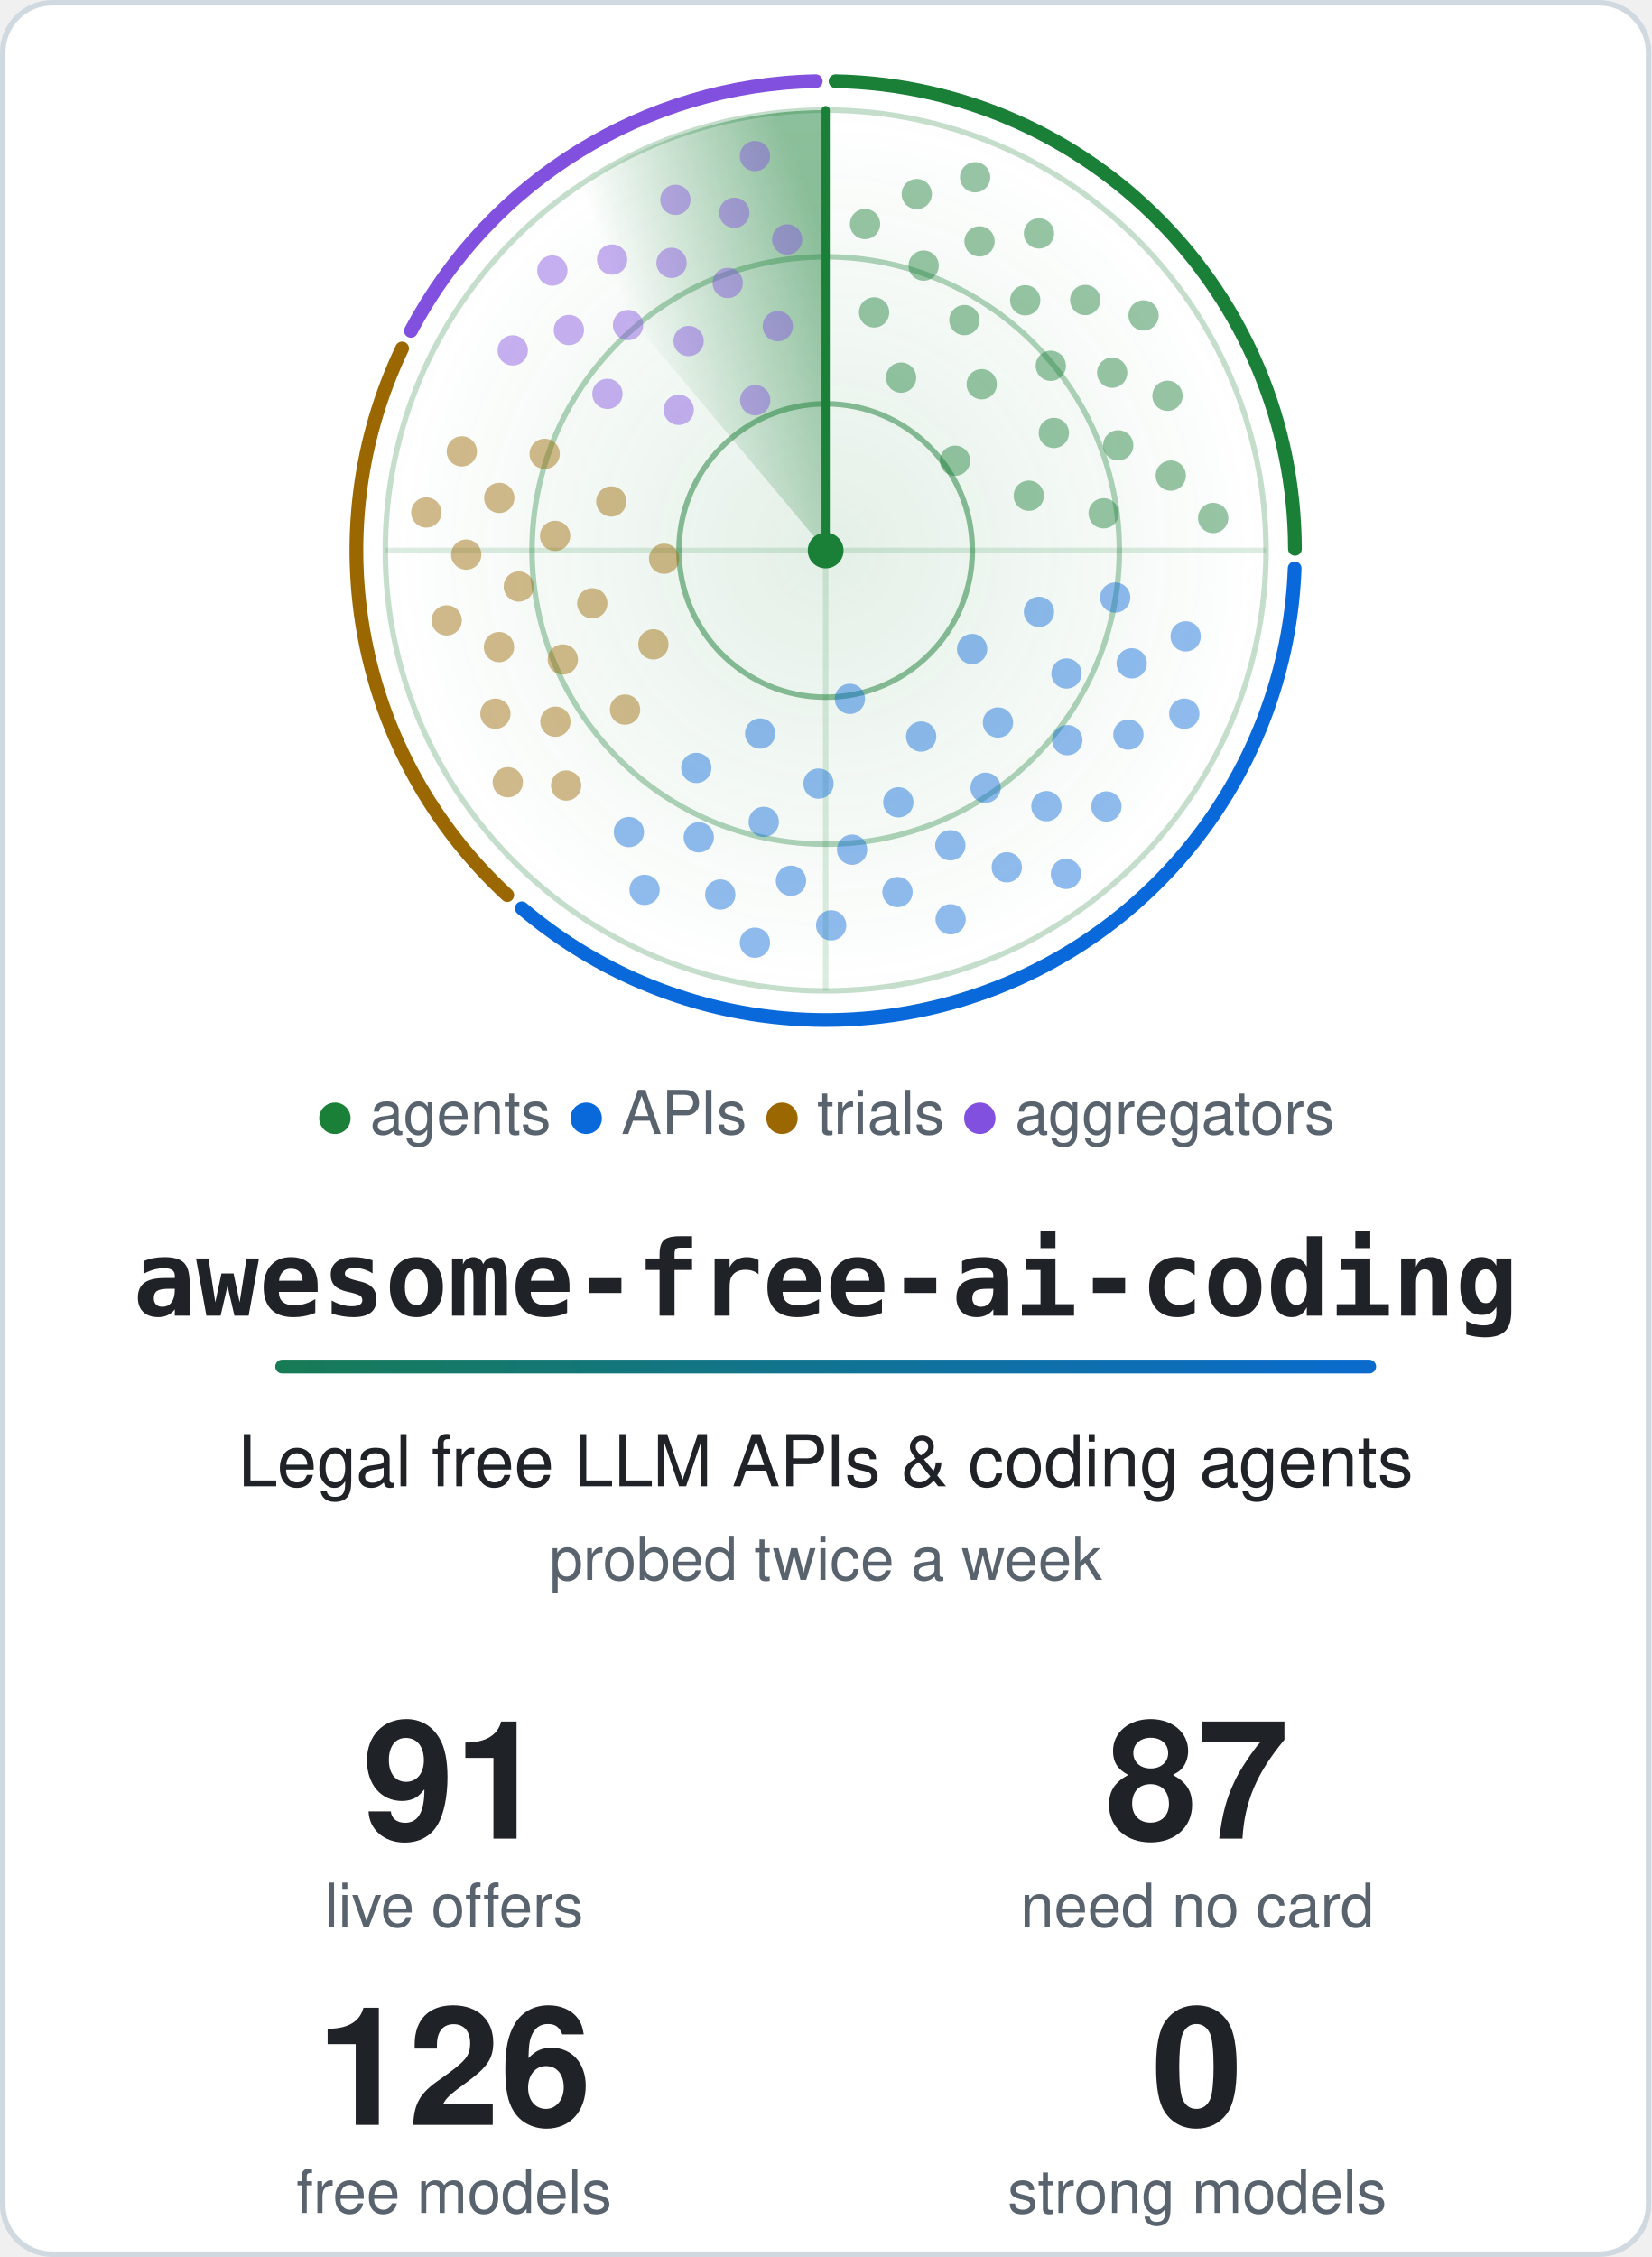
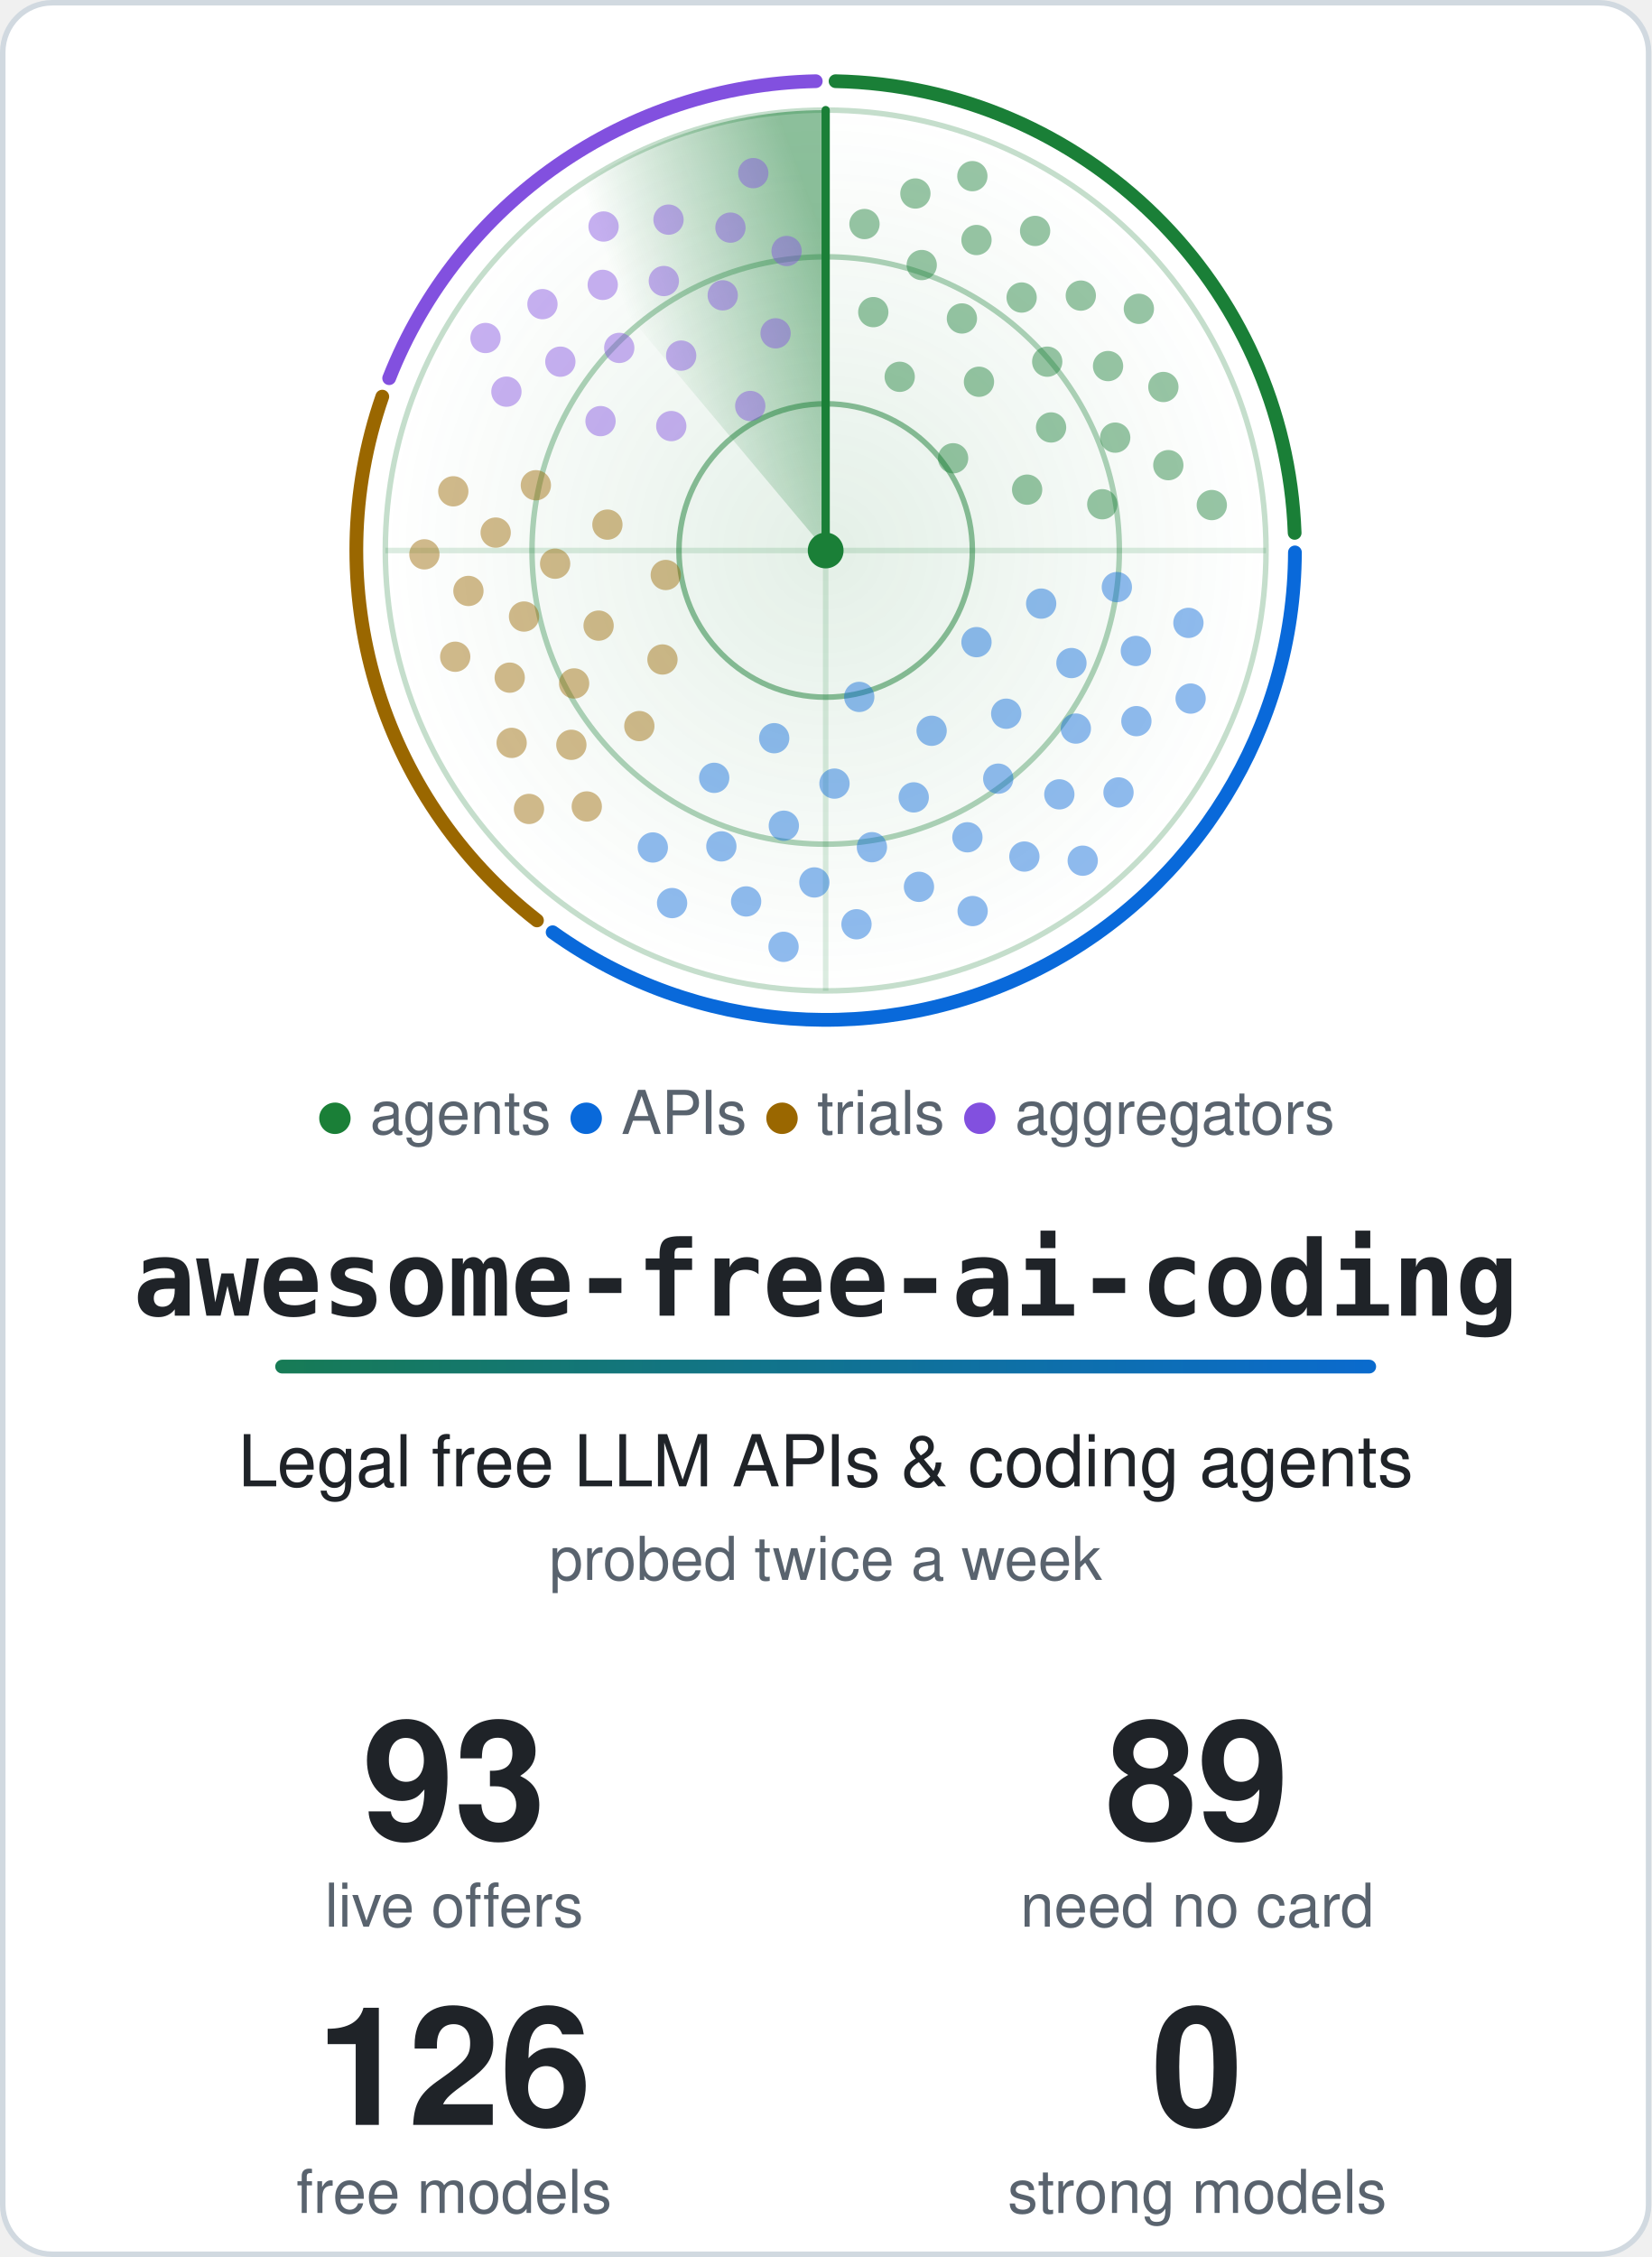
<svg xmlns="http://www.w3.org/2000/svg" width="600" height="820" viewBox="0 0 600 820" role="img" aria-labelledby="title">
  <style>.card{fill:#ffffff;stroke:#d1d9e0}.t{fill:#1f2328}.m{fill:#59636e}.ring{stroke:#1a7f37}.hub{fill:#1a7f37}.beam{stroke:#1a7f37}.s0,.s1,.g0,.g1{stop-color:#1a7f37}.a0{stop-color:#1a7f37}.a1{stop-color:#0969da}.dot.agents,.key.agents{fill:#1a7f37}.rim.agents{stroke:#1a7f37}.dot.apis,.key.apis{fill:#0969da}.rim.apis{stroke:#0969da}.dot.trials,.key.trials{fill:#9a6700}.rim.trials{stroke:#9a6700}.dot.aggregators,.key.aggregators{fill:#8250df}.rim.aggregators{stroke:#8250df}@media (prefers-color-scheme: dark) {.card{fill:#0d1117;stroke:#3d444d}.t{fill:#f0f6fc}.m{fill:#9198a1}.ring{stroke:#3fb950}.hub{fill:#3fb950}.beam{stroke:#3fb950}.s0,.s1,.g0,.g1{stop-color:#3fb950}.a0{stop-color:#3fb950}.a1{stop-color:#4493f8}.dot.agents,.key.agents{fill:#3fb950}.rim.agents{stroke:#3fb950}.dot.apis,.key.apis{fill:#4493f8}.rim.apis{stroke:#4493f8}.dot.trials,.key.trials{fill:#d29922}.rim.trials{stroke:#d29922}.dot.aggregators,.key.aggregators{fill:#ab7df8}.rim.aggregators{stroke:#ab7df8}}.rim{fill:none}.s0{stop-opacity:.5}.s1,.g1{stop-opacity:0}.g0{stop-opacity:.12}.dot{opacity:.45;animation:ping 6s linear infinite}@keyframes ping{0%,4%{opacity:1}55%,100%{opacity:.45}}.turning{animation:turn 6s linear infinite}@keyframes turn{to{transform:rotate(360deg)}}@media (prefers-reduced-motion: reduce) {.dot { animation: none; opacity: 1 } .turning { animation: none }}</style>
  <defs>
    <linearGradient id="accent" gradientUnits="userSpaceOnUse" x1="0" y1="0" x2="540" y2="0">
      <stop class="a0" offset="0" />
      <stop class="a1" offset="1" />
    </linearGradient>
  </defs>
  <rect class="card" x="1" y="1" width="598" height="818" rx="18" stroke-width="2" />
  <defs>
    <radialGradient id="glow">
      <stop class="g0" offset="0" />
      <stop class="g1" offset="1" />
    </radialGradient>
  </defs>
  <circle cx="300.0" cy="200.0" r="160.0" fill="url(#glow)" />
  <circle class="ring" cx="300.0" cy="200.0" r="53.3" fill="none" stroke-width="2" stroke-opacity=".5" />
  <circle class="ring" cx="300.0" cy="200.0" r="106.7" fill="none" stroke-width="2" stroke-opacity=".35" />
  <circle class="ring" cx="300.0" cy="200.0" r="160.0" fill="none" stroke-width="2" stroke-opacity=".25" />
  <path class="ring" d="M140.0 200.0H460.0M300.0 40.0V360.0" stroke-width="2" stroke-opacity=".15" />
-   <path class="rim agents" d="M303.6 29.5A170.5 170.5 0 0 1 470.5 199.4" stroke-width="5" stroke-linecap="round" />
-   <path class="rim apis" d="M470.4 206.5A170.5 170.5 0 0 1 189.6 330.0" stroke-width="5" stroke-linecap="round" />
-   <path class="rim trials" d="M184.3 325.2A170.5 170.5 0 0 1 146.1 126.6" stroke-width="5" stroke-linecap="round" />
-   <path class="rim aggregators" d="M149.3 120.2A170.5 170.5 0 0 1 296.4 29.5" stroke-width="5" stroke-linecap="round" />
+   <path class="rim agents" d="M303.6 29.5A170.5 170.5 0 0 1 470.4 193.6" stroke-width="5" stroke-linecap="round" />
+   <path class="rim apis" d="M470.5 200.7A170.5 170.5 0 0 1 200.8 338.7" stroke-width="5" stroke-linecap="round" />
+   <path class="rim trials" d="M195.1 334.4A170.5 170.5 0 0 1 138.9 144.1" stroke-width="5" stroke-linecap="round" />
+   <path class="rim aggregators" d="M141.4 137.4A170.5 170.5 0 0 1 296.4 29.5" stroke-width="5" stroke-linecap="round" />
  <defs>
    <linearGradient id="sweep" gradientUnits="userSpaceOnUse" x1="300.0" y1="88.0" x2="228.0" y2="114.2">
      <stop class="s0" offset="0" />
      <stop class="s1" offset="1" />
    </linearGradient>
  </defs>
  <g class="turning" style="transform-origin:300.0px 200.0px">
    <path fill="url(#sweep)" d="M300.0 200.0L197.2 77.4A160.0 160.0 0 0 1 300.0 40.0Z" />
    <line class="beam" x1="300.0" y1="200.0" x2="300.0" y2="40.0" stroke-width="3" stroke-linecap="round" />
  </g>
-   <circle class="dot agents" cx="347.0" cy="167.4" r="5.5" style="animation-delay:0.92s" />
-   <circle class="dot agents" cx="327.4" cy="137.2" r="5.5" style="animation-delay:0.39s" />
-   <circle class="dot agents" cx="373.8" cy="180.1" r="5.5" style="animation-delay:1.25s" />
-   <circle class="dot agents" cx="356.7" cy="139.6" r="5.5" style="animation-delay:0.72s" />
-   <circle class="dot agents" cx="317.6" cy="113.5" r="5.5" style="animation-delay:0.19s" />
-   <circle class="dot agents" cx="382.9" cy="157.3" r="5.5" style="animation-delay:1.05s" />
-   <circle class="dot agents" cx="350.4" cy="116.3" r="5.5" style="animation-delay:0.52s" />
-   <circle class="dot agents" cx="401.0" cy="186.5" r="5.5" style="animation-delay:1.37s" />
-   <circle class="dot agents" cx="381.8" cy="132.9" r="5.5" style="animation-delay:0.84s" />
-   <circle class="dot agents" cx="335.6" cy="96.5" r="5.5" style="animation-delay:0.32s" />
-   <circle class="dot agents" cx="406.3" cy="161.8" r="5.5" style="animation-delay:1.17s" />
-   <circle class="dot agents" cx="372.5" cy="109.1" r="5.5" style="animation-delay:0.64s" />
-   <circle class="dot agents" cx="314.3" cy="81.4" r="5.5" style="animation-delay:0.11s" />
-   <circle class="dot agents" cx="404.1" cy="135.4" r="5.5" style="animation-delay:0.97s" />
-   <circle class="dot agents" cx="355.9" cy="87.7" r="5.5" style="animation-delay:0.44s" />
-   <circle class="dot agents" cx="425.4" cy="172.8" r="5.5" style="animation-delay:1.30s" />
-   <circle class="dot agents" cx="394.3" cy="109.0" r="5.5" style="animation-delay:0.77s" />
-   <circle class="dot agents" cx="333.1" cy="70.5" r="5.5" style="animation-delay:0.24s" />
-   <circle class="dot agents" cx="424.2" cy="143.8" r="5.5" style="animation-delay:1.09s" />
-   <circle class="dot agents" cx="377.5" cy="84.8" r="5.5" style="animation-delay:0.57s" />
-   <circle class="dot agents" cx="440.8" cy="188.2" r="5.5" style="animation-delay:1.42s" />
-   <circle class="dot agents" cx="415.5" cy="114.6" r="5.5" style="animation-delay:0.89s" />
-   <circle class="dot agents" cx="354.3" cy="64.4" r="5.5" style="animation-delay:0.36s" />
-   <circle class="dot apis" cx="308.8" cy="253.9" r="5.5" style="animation-delay:2.85s" />
-   <circle class="dot apis" cx="353.2" cy="235.8" r="5.5" style="animation-delay:2.07s" />
-   <circle class="dot apis" cx="276.2" cy="266.5" r="5.5" style="animation-delay:3.33s" />
-   <circle class="dot apis" cx="334.7" cy="267.6" r="5.5" style="animation-delay:2.55s" />
-   <circle class="dot apis" cx="377.5" cy="222.3" r="5.5" style="animation-delay:1.77s" />
-   <circle class="dot apis" cx="297.4" cy="284.7" r="5.5" style="animation-delay:3.03s" />
-   <circle class="dot apis" cx="362.6" cy="262.5" r="5.5" style="animation-delay:2.25s" />
-   <circle class="dot apis" cx="253.0" cy="279.0" r="5.5" style="animation-delay:3.51s" />
-   <circle class="dot apis" cx="326.4" cy="291.5" r="5.5" style="animation-delay:2.73s" />
-   <circle class="dot apis" cx="387.5" cy="244.7" r="5.5" style="animation-delay:1.95s" />
-   <circle class="dot apis" cx="277.5" cy="298.6" r="5.5" style="animation-delay:3.21s" />
-   <circle class="dot apis" cx="358.1" cy="286.2" r="5.5" style="animation-delay:2.43s" />
-   <circle class="dot apis" cx="405.2" cy="217.1" r="5.5" style="animation-delay:1.65s" />
-   <circle class="dot apis" cx="309.6" cy="308.7" r="5.5" style="animation-delay:2.92s" />
-   <circle class="dot apis" cx="387.8" cy="268.9" r="5.5" style="animation-delay:2.14s" />
-   <circle class="dot apis" cx="253.9" cy="304.2" r="5.5" style="animation-delay:3.40s" />
-   <circle class="dot apis" cx="345.3" cy="307.1" r="5.5" style="animation-delay:2.62s" />
-   <circle class="dot apis" cx="411.2" cy="241.0" r="5.5" style="animation-delay:1.84s" />
-   <circle class="dot apis" cx="287.4" cy="320.0" r="5.5" style="animation-delay:3.10s" />
-   <circle class="dot apis" cx="380.2" cy="292.9" r="5.5" style="animation-delay:2.32s" />
-   <circle class="dot apis" cx="228.5" cy="302.3" r="5.5" style="animation-delay:3.58s" />
-   <circle class="dot apis" cx="326.1" cy="324.1" r="5.5" style="animation-delay:2.80s" />
-   <circle class="dot apis" cx="410.0" cy="266.9" r="5.5" style="animation-delay:2.02s" />
-   <circle class="dot apis" cx="261.7" cy="325.0" r="5.5" style="animation-delay:3.28s" />
-   <circle class="dot apis" cx="365.8" cy="315.1" r="5.5" style="animation-delay:2.50s" />
-   <circle class="dot apis" cx="430.8" cy="231.2" r="5.5" style="animation-delay:1.72s" />
-   <circle class="dot apis" cx="302.0" cy="336.2" r="5.5" style="animation-delay:2.99s" />
-   <circle class="dot apis" cx="402.0" cy="293.0" r="5.5" style="animation-delay:2.21s" />
-   <circle class="dot apis" cx="234.2" cy="323.3" r="5.5" style="animation-delay:3.47s" />
-   <circle class="dot apis" cx="345.4" cy="334.0" r="5.5" style="animation-delay:2.69s" />
-   <circle class="dot apis" cx="430.3" cy="259.3" r="5.5" style="animation-delay:1.91s" />
-   <circle class="dot apis" cx="274.3" cy="342.5" r="5.5" style="animation-delay:3.17s" />
-   <circle class="dot apis" cx="387.3" cy="317.5" r="5.5" style="animation-delay:2.39s" />
-   <circle class="dot trials" cx="241.3" cy="203.0" r="5.5" style="animation-delay:4.45s" />
-   <circle class="dot trials" cx="237.4" cy="234.1" r="5.5" style="animation-delay:4.02s" />
-   <circle class="dot trials" cx="222.1" cy="182.2" r="5.5" style="animation-delay:4.72s" />
-   <circle class="dot trials" cx="215.2" cy="219.2" r="5.5" style="animation-delay:4.29s" />
-   <circle class="dot trials" cx="227.1" cy="257.8" r="5.5" style="animation-delay:3.86s" />
-   <circle class="dot trials" cx="201.7" cy="194.7" r="5.5" style="animation-delay:4.55s" />
-   <circle class="dot trials" cx="204.5" cy="239.6" r="5.5" style="animation-delay:4.12s" />
-   <circle class="dot trials" cx="197.9" cy="164.9" r="5.5" style="animation-delay:4.82s" />
-   <circle class="dot trials" cx="188.5" cy="213.1" r="5.5" style="animation-delay:4.39s" />
-   <circle class="dot trials" cx="201.8" cy="262.2" r="5.5" style="animation-delay:3.96s" />
-   <circle class="dot trials" cx="181.4" cy="180.9" r="5.5" style="animation-delay:4.65s" />
-   <circle class="dot trials" cx="181.3" cy="235.1" r="5.5" style="animation-delay:4.23s" />
-   <circle class="dot trials" cx="205.7" cy="285.4" r="5.5" style="animation-delay:3.80s" />
-   <circle class="dot trials" cx="169.4" cy="201.5" r="5.5" style="animation-delay:4.49s" />
-   <circle class="dot trials" cx="180.0" cy="259.3" r="5.5" style="animation-delay:4.06s" />
-   <circle class="dot trials" cx="167.8" cy="164.0" r="5.5" style="animation-delay:4.75s" />
-   <circle class="dot trials" cx="162.3" cy="225.4" r="5.5" style="animation-delay:4.33s" />
-   <circle class="dot trials" cx="184.5" cy="284.2" r="5.5" style="animation-delay:3.90s" />
-   <circle class="dot trials" cx="154.9" cy="186.2" r="5.5" style="animation-delay:4.59s" />
-   <circle class="dot aggregators" cx="274.4" cy="145.4" r="5.5" style="animation-delay:5.58s" />
-   <circle class="dot aggregators" cx="246.6" cy="148.9" r="5.5" style="animation-delay:5.23s" />
-   <circle class="dot aggregators" cx="282.6" cy="118.5" r="5.5" style="animation-delay:5.80s" />
-   <circle class="dot aggregators" cx="250.2" cy="123.9" r="5.5" style="animation-delay:5.45s" />
-   <circle class="dot aggregators" cx="220.7" cy="143.1" r="5.5" style="animation-delay:5.09s" />
-   <circle class="dot aggregators" cx="264.4" cy="102.8" r="5.5" style="animation-delay:5.66s" />
-   <circle class="dot aggregators" cx="228.2" cy="118.1" r="5.5" style="animation-delay:5.31s" />
-   <circle class="dot aggregators" cx="286.0" cy="87.0" r="5.5" style="animation-delay:5.88s" />
-   <circle class="dot aggregators" cx="244.0" cy="95.5" r="5.5" style="animation-delay:5.53s" />
-   <circle class="dot aggregators" cx="206.7" cy="119.9" r="5.5" style="animation-delay:5.18s" />
-   <circle class="dot aggregators" cx="266.8" cy="77.3" r="5.5" style="animation-delay:5.75s" />
-   <circle class="dot aggregators" cx="222.4" cy="94.3" r="5.5" style="animation-delay:5.40s" />
-   <circle class="dot aggregators" cx="186.3" cy="127.3" r="5.5" style="animation-delay:5.04s" />
-   <circle class="dot aggregators" cx="245.4" cy="72.6" r="5.5" style="animation-delay:5.61s" />
-   <circle class="dot aggregators" cx="200.7" cy="98.3" r="5.5" style="animation-delay:5.26s" />
-   <circle class="dot aggregators" cx="274.3" cy="56.7" r="5.5" style="animation-delay:5.83s" />
+   <circle class="dot agents" cx="346.3" cy="166.5" r="5.5" style="animation-delay:0.90s" />
+   <circle class="dot agents" cx="326.9" cy="136.9" r="5.5" style="animation-delay:0.39s" />
+   <circle class="dot agents" cx="373.2" cy="177.9" r="5.5" style="animation-delay:1.22s" />
+   <circle class="dot agents" cx="355.7" cy="138.7" r="5.5" style="animation-delay:0.70s" />
+   <circle class="dot agents" cx="317.3" cy="113.4" r="5.5" style="animation-delay:0.19s" />
+   <circle class="dot agents" cx="381.9" cy="155.3" r="5.5" style="animation-delay:1.02s" />
+   <circle class="dot agents" cx="349.5" cy="115.7" r="5.5" style="animation-delay:0.51s" />
+   <circle class="dot agents" cx="400.5" cy="183.2" r="5.5" style="animation-delay:1.34s" />
+   <circle class="dot agents" cx="380.5" cy="131.4" r="5.5" style="animation-delay:0.83s" />
+   <circle class="dot agents" cx="334.9" cy="96.3" r="5.5" style="animation-delay:0.31s" />
+   <circle class="dot agents" cx="405.2" cy="159.0" r="5.5" style="animation-delay:1.14s" />
+   <circle class="dot agents" cx="371.2" cy="108.1" r="5.5" style="animation-delay:0.63s" />
+   <circle class="dot agents" cx="314.1" cy="81.4" r="5.5" style="animation-delay:0.11s" />
+   <circle class="dot agents" cx="402.6" cy="133.0" r="5.5" style="animation-delay:0.95s" />
+   <circle class="dot agents" cx="354.8" cy="87.2" r="5.5" style="animation-delay:0.43s" />
+   <circle class="dot agents" cx="424.5" cy="169.0" r="5.5" style="animation-delay:1.27s" />
+   <circle class="dot agents" cx="392.7" cy="107.4" r="5.5" style="animation-delay:0.75s" />
+   <circle class="dot agents" cx="332.6" cy="70.3" r="5.5" style="animation-delay:0.23s" />
+   <circle class="dot agents" cx="422.7" cy="140.6" r="5.5" style="animation-delay:1.07s" />
+   <circle class="dot agents" cx="376.1" cy="83.9" r="5.5" style="animation-delay:0.55s" />
+   <circle class="dot agents" cx="440.3" cy="183.5" r="5.5" style="animation-delay:1.39s" />
+   <circle class="dot agents" cx="413.8" cy="112.2" r="5.5" style="animation-delay:0.87s" />
+   <circle class="dot agents" cx="353.3" cy="64.0" r="5.5" style="animation-delay:0.36s" />
+   <circle class="dot apis" cx="312.2" cy="253.2" r="5.5" style="animation-delay:2.78s" />
+   <circle class="dot apis" cx="354.8" cy="233.3" r="5.5" style="animation-delay:2.02s" />
+   <circle class="dot apis" cx="281.3" cy="268.2" r="5.5" style="animation-delay:3.26s" />
+   <circle class="dot apis" cx="338.5" cy="265.5" r="5.5" style="animation-delay:2.49s" />
+   <circle class="dot apis" cx="378.3" cy="219.3" r="5.5" style="animation-delay:1.73s" />
+   <circle class="dot apis" cx="303.2" cy="284.7" r="5.5" style="animation-delay:2.96s" />
+   <circle class="dot apis" cx="365.6" cy="259.3" r="5.5" style="animation-delay:2.20s" />
+   <circle class="dot apis" cx="259.5" cy="282.6" r="5.5" style="animation-delay:3.44s" />
+   <circle class="dot apis" cx="332.0" cy="289.7" r="5.5" style="animation-delay:2.67s" />
+   <circle class="dot apis" cx="389.3" cy="240.9" r="5.5" style="animation-delay:1.91s" />
+   <circle class="dot apis" cx="284.8" cy="300.0" r="5.5" style="animation-delay:3.14s" />
+   <circle class="dot apis" cx="362.7" cy="282.9" r="5.5" style="animation-delay:2.38s" />
+   <circle class="dot apis" cx="405.8" cy="213.3" r="5.5" style="animation-delay:1.62s" />
+   <circle class="dot apis" cx="316.8" cy="307.8" r="5.5" style="animation-delay:2.85s" />
+   <circle class="dot apis" cx="390.9" cy="264.7" r="5.5" style="animation-delay:2.09s" />
+   <circle class="dot apis" cx="262.1" cy="307.5" r="5.5" style="animation-delay:3.32s" />
+   <circle class="dot apis" cx="351.5" cy="304.2" r="5.5" style="animation-delay:2.56s" />
+   <circle class="dot apis" cx="412.7" cy="236.5" r="5.5" style="animation-delay:1.80s" />
+   <circle class="dot apis" cx="295.9" cy="320.6" r="5.5" style="animation-delay:3.03s" />
+   <circle class="dot apis" cx="384.9" cy="288.6" r="5.5" style="animation-delay:2.27s" />
+   <circle class="dot apis" cx="237.2" cy="307.9" r="5.5" style="animation-delay:3.50s" />
+   <circle class="dot apis" cx="333.9" cy="322.2" r="5.5" style="animation-delay:2.74s" />
+   <circle class="dot apis" cx="412.9" cy="262.0" r="5.5" style="animation-delay:1.98s" />
+   <circle class="dot apis" cx="271.1" cy="327.5" r="5.5" style="animation-delay:3.21s" />
+   <circle class="dot apis" cx="372.2" cy="311.2" r="5.5" style="animation-delay:2.45s" />
+   <circle class="dot apis" cx="431.8" cy="226.3" r="5.5" style="animation-delay:1.69s" />
+   <circle class="dot apis" cx="311.2" cy="335.8" r="5.5" style="animation-delay:2.92s" />
+   <circle class="dot apis" cx="406.4" cy="287.9" r="5.5" style="animation-delay:2.16s" />
+   <circle class="dot apis" cx="244.2" cy="328.1" r="5.5" style="animation-delay:3.39s" />
+   <circle class="dot apis" cx="353.4" cy="331.0" r="5.5" style="animation-delay:2.63s" />
+   <circle class="dot apis" cx="432.6" cy="253.8" r="5.5" style="animation-delay:1.87s" />
+   <circle class="dot apis" cx="284.7" cy="344.0" r="5.5" style="animation-delay:3.10s" />
+   <circle class="dot apis" cx="393.4" cy="312.7" r="5.5" style="animation-delay:2.34s" />
+   <circle class="dot trials" cx="241.9" cy="208.9" r="5.5" style="animation-delay:4.35s" />
+   <circle class="dot trials" cx="240.7" cy="239.6" r="5.5" style="animation-delay:3.94s" />
+   <circle class="dot trials" cx="220.7" cy="190.6" r="5.5" style="animation-delay:4.61s" />
+   <circle class="dot trials" cx="217.5" cy="227.3" r="5.5" style="animation-delay:4.20s" />
+   <circle class="dot trials" cx="232.3" cy="263.8" r="5.5" style="animation-delay:3.78s" />
+   <circle class="dot trials" cx="201.7" cy="204.8" r="5.5" style="animation-delay:4.45s" />
+   <circle class="dot trials" cx="208.6" cy="248.3" r="5.5" style="animation-delay:4.04s" />
+   <circle class="dot trials" cx="194.7" cy="176.3" r="5.5" style="animation-delay:4.71s" />
+   <circle class="dot trials" cx="190.4" cy="224.0" r="5.5" style="animation-delay:4.29s" />
+   <circle class="dot trials" cx="207.6" cy="270.6" r="5.5" style="animation-delay:3.88s" />
+   <circle class="dot trials" cx="180.1" cy="193.5" r="5.5" style="animation-delay:4.55s" />
+   <circle class="dot trials" cx="185.2" cy="246.2" r="5.5" style="animation-delay:4.13s" />
+   <circle class="dot trials" cx="213.2" cy="293.0" r="5.5" style="animation-delay:3.72s" />
+   <circle class="dot trials" cx="170.2" cy="214.7" r="5.5" style="animation-delay:4.39s" />
+   <circle class="dot trials" cx="185.9" cy="269.9" r="5.5" style="animation-delay:3.98s" />
+   <circle class="dot trials" cx="164.7" cy="178.5" r="5.5" style="animation-delay:4.65s" />
+   <circle class="dot trials" cx="165.4" cy="238.6" r="5.5" style="animation-delay:4.23s" />
+   <circle class="dot trials" cx="192.2" cy="293.9" r="5.5" style="animation-delay:3.82s" />
+   <circle class="dot trials" cx="154.2" cy="201.4" r="5.5" style="animation-delay:4.49s" />
+   <circle class="dot aggregators" cx="272.6" cy="147.5" r="5.5" style="animation-delay:5.54s" />
+   <circle class="dot aggregators" cx="243.9" cy="154.8" r="5.5" style="animation-delay:5.15s" />
+   <circle class="dot aggregators" cx="281.8" cy="121.1" r="5.5" style="animation-delay:5.78s" />
+   <circle class="dot aggregators" cx="247.5" cy="129.2" r="5.5" style="animation-delay:5.39s" />
+   <circle class="dot aggregators" cx="218.2" cy="153.0" r="5.5" style="animation-delay:5.00s" />
+   <circle class="dot aggregators" cx="262.6" cy="107.3" r="5.5" style="animation-delay:5.63s" />
+   <circle class="dot aggregators" cx="225.0" cy="126.4" r="5.5" style="animation-delay:5.24s" />
+   <circle class="dot aggregators" cx="285.8" cy="91.2" r="5.5" style="animation-delay:5.88s" />
+   <circle class="dot aggregators" cx="241.2" cy="102.1" r="5.5" style="animation-delay:5.48s" />
+   <circle class="dot aggregators" cx="203.6" cy="131.4" r="5.5" style="animation-delay:5.09s" />
+   <circle class="dot aggregators" cx="265.4" cy="82.7" r="5.5" style="animation-delay:5.73s" />
+   <circle class="dot aggregators" cx="219.0" cy="103.5" r="5.5" style="animation-delay:5.33s" />
+   <circle class="dot aggregators" cx="184.0" cy="142.3" r="5.5" style="animation-delay:4.94s" />
+   <circle class="dot aggregators" cx="242.9" cy="79.8" r="5.5" style="animation-delay:5.58s" />
+   <circle class="dot aggregators" cx="197.1" cy="110.5" r="5.5" style="animation-delay:5.18s" />
+   <circle class="dot aggregators" cx="273.7" cy="62.9" r="5.5" style="animation-delay:5.82s" />
+   <circle class="dot aggregators" cx="219.3" cy="82.3" r="5.5" style="animation-delay:5.43s" />
+   <circle class="dot aggregators" cx="176.4" cy="122.8" r="5.5" style="animation-delay:5.03s" />
  <circle class="hub" cx="300.0" cy="200.0" r="6.5" />
  <text class="m" x="300.0" y="412" text-anchor="middle" font-family="-apple-system, BlinkMacSystemFont, 'Segoe UI', Helvetica, Arial, sans-serif" font-size="22">
    <tspan class="key agents">●</tspan> agents <tspan class="key apis">●</tspan> APIs <tspan class="key trials">●</tspan> trials <tspan class="key aggregators">●</tspan> aggregators</text>
  <text class="t" x="300.0" y="478" text-anchor="middle" font-family="ui-monospace, SFMono-Regular, Menlo, Consolas, monospace" font-size="38" font-weight="700">awesome-free-ai-coding</text>
  <rect x="100.0" y="494" width="400" height="5" rx="2.5" fill="url(#accent)" />
  <text class="t" x="300.0" y="540" text-anchor="middle" font-family="-apple-system, BlinkMacSystemFont, 'Segoe UI', Helvetica, Arial, sans-serif" font-size="26">Legal free LLM APIs &amp; coding agents</text>
  <text class="m" x="300.0" y="574" text-anchor="middle" font-family="-apple-system, BlinkMacSystemFont, 'Segoe UI', Helvetica, Arial, sans-serif" font-size="22">probed twice a week</text>
-   <text class="t" x="165.0" y="668" text-anchor="middle" font-family="-apple-system, BlinkMacSystemFont, 'Segoe UI', Helvetica, Arial, sans-serif" font-size="60" font-weight="700">91</text>
+   <text class="t" x="165.0" y="668" text-anchor="middle" font-family="-apple-system, BlinkMacSystemFont, 'Segoe UI', Helvetica, Arial, sans-serif" font-size="60" font-weight="700">93</text>
  <text class="m" x="165.0" y="700" text-anchor="middle" font-family="-apple-system, BlinkMacSystemFont, 'Segoe UI', Helvetica, Arial, sans-serif" font-size="22">live offers</text>
-   <text class="t" x="435.0" y="668" text-anchor="middle" font-family="-apple-system, BlinkMacSystemFont, 'Segoe UI', Helvetica, Arial, sans-serif" font-size="60" font-weight="700">87</text>
+   <text class="t" x="435.0" y="668" text-anchor="middle" font-family="-apple-system, BlinkMacSystemFont, 'Segoe UI', Helvetica, Arial, sans-serif" font-size="60" font-weight="700">89</text>
  <text class="m" x="435.0" y="700" text-anchor="middle" font-family="-apple-system, BlinkMacSystemFont, 'Segoe UI', Helvetica, Arial, sans-serif" font-size="22">need no card</text>
  <text class="t" x="165.0" y="772" text-anchor="middle" font-family="-apple-system, BlinkMacSystemFont, 'Segoe UI', Helvetica, Arial, sans-serif" font-size="60" font-weight="700">126</text>
  <text class="m" x="165.0" y="804" text-anchor="middle" font-family="-apple-system, BlinkMacSystemFont, 'Segoe UI', Helvetica, Arial, sans-serif" font-size="22">free models</text>
  <text class="t" x="435.0" y="772" text-anchor="middle" font-family="-apple-system, BlinkMacSystemFont, 'Segoe UI', Helvetica, Arial, sans-serif" font-size="60" font-weight="700">0</text>
  <text class="m" x="435.0" y="804" text-anchor="middle" font-family="-apple-system, BlinkMacSystemFont, 'Segoe UI', Helvetica, Arial, sans-serif" font-size="22">strong models</text>
</svg>
